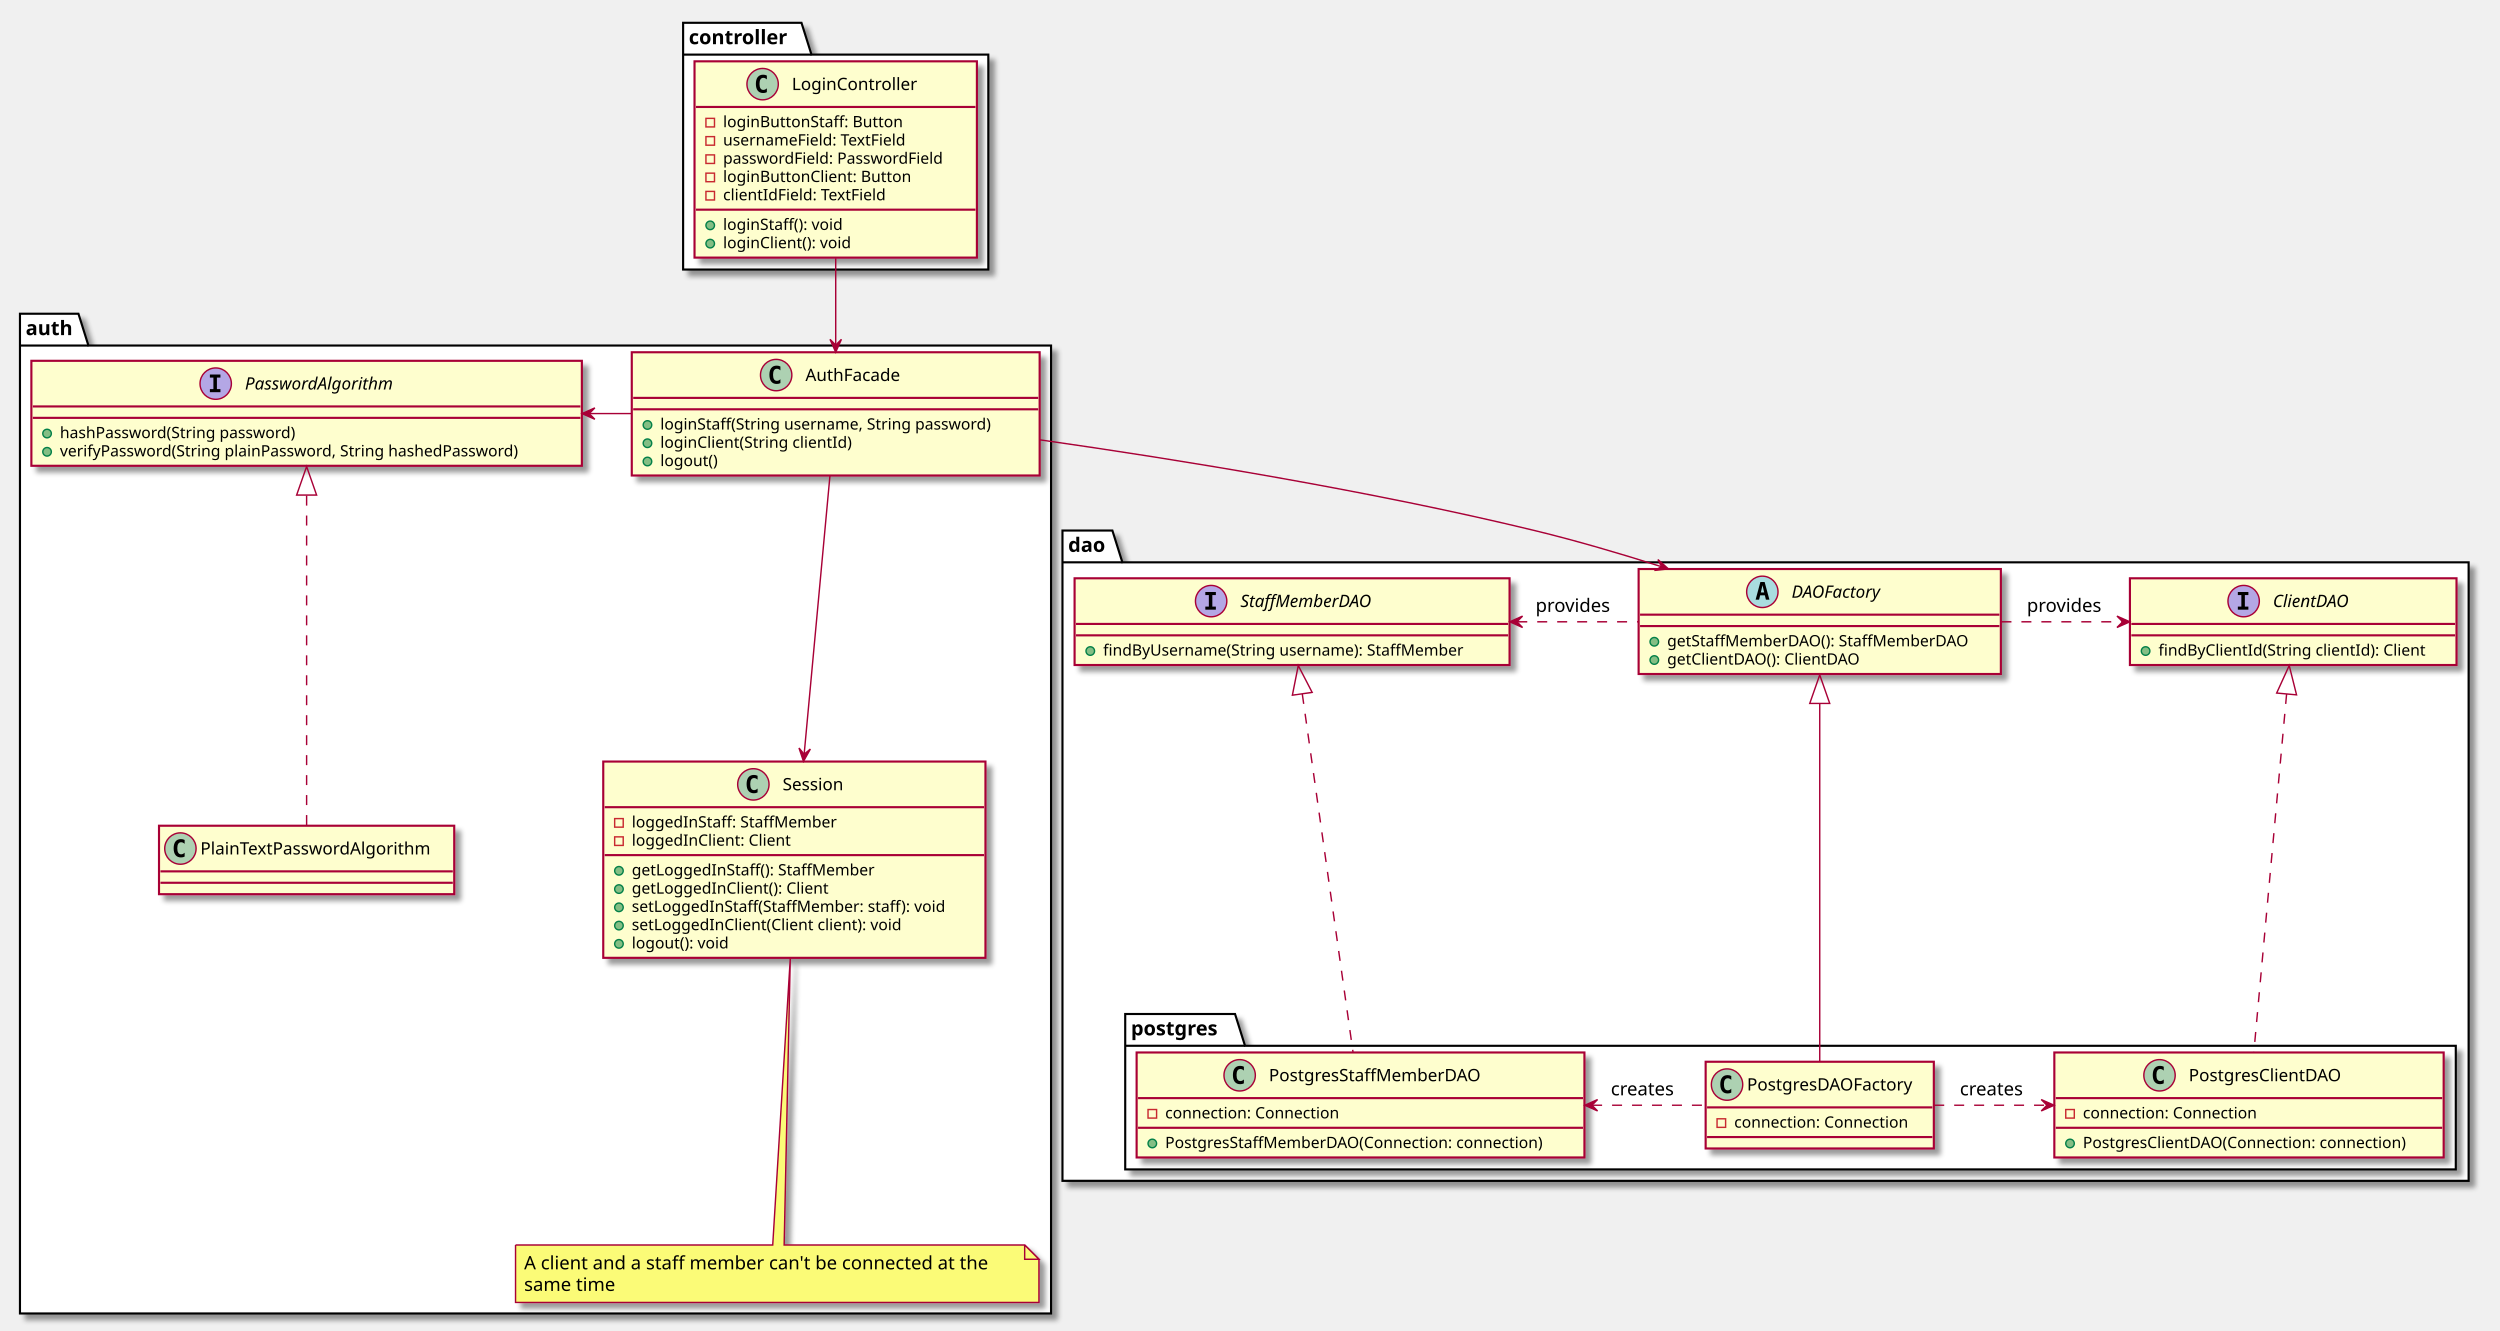
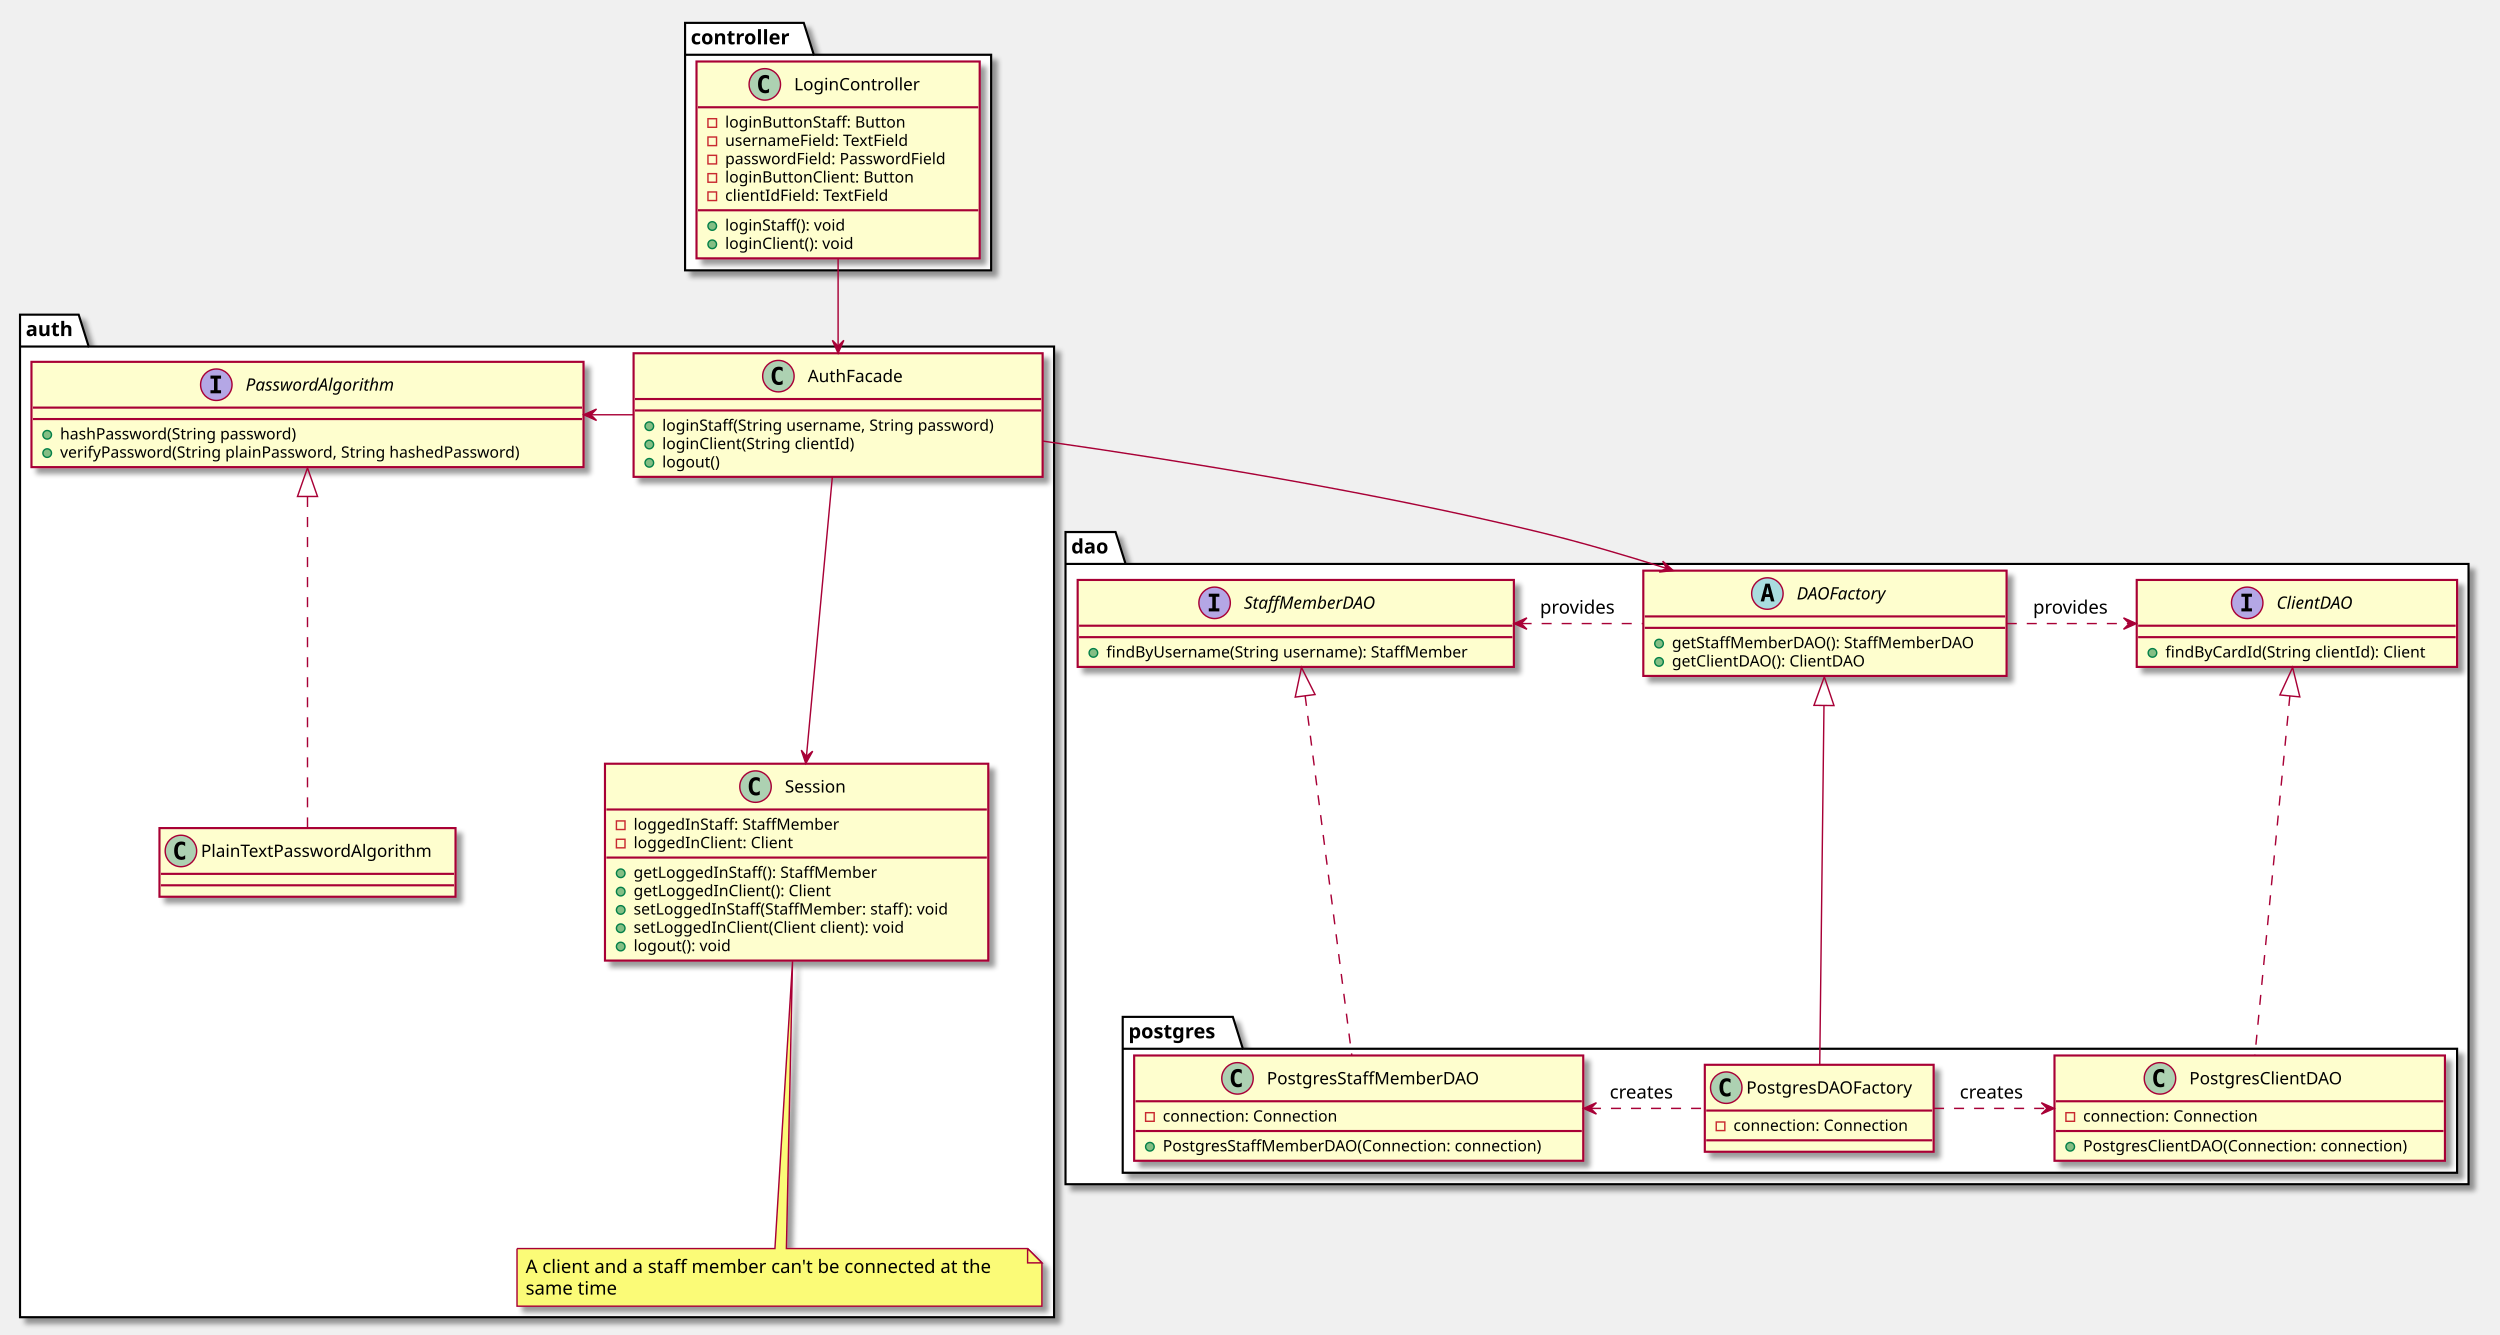
- <svg xmlns="http://www.w3.org/2000/svg" contentScriptType="application/ecmascript" contentStyleType="text/css" height="933px" preserveAspectRatio="none" style="width:1753px;height:933px;" version="1.1" viewBox="0 0 1753 933" width="1753px" zoomAndPan="magnify">
+ <svg xmlns="http://www.w3.org/2000/svg" contentScriptType="application/ecmascript" contentStyleType="text/css" height="933px" preserveAspectRatio="none" style="width:1748px;height:933px;" version="1.1" viewBox="0 0 1748 933" width="1748px" zoomAndPan="magnify">
  <defs>
-     <filter height="300%" id="fuxw27fg41w1x" width="300%" x="-1" y="-1">
+     <filter height="300%" id="fc3sgm1gyhxe0" width="300%" x="-1" y="-1">
      <feGaussianBlur result="blurOut" stdDeviation="2.0" />
      <feColorMatrix in="blurOut" result="blurOut2" type="matrix" values="0 0 0 0 0 0 0 0 0 0 0 0 0 0 0 0 0 0 .4 0" />
      <feOffset dx="4.0" dy="4.0" in="blurOut2" result="blurOut3" />
      <feBlend in="SourceGraphic" in2="blurOut3" mode="normal" />
    </filter>
  </defs>
  <g>
-     <polygon fill="#FFFFFF" filter="url(#fuxw27fg41w1x)" points="479,16,562,16,569,38.297,693,38.297,693,189,479,189,479,16" style="stroke: #000000; stroke-width: 1.5;" />
+     <polygon fill="#FFFFFF" filter="url(#fc3sgm1gyhxe0)" points="479,16,562,16,569,38.297,693,38.297,693,189,479,189,479,16" style="stroke: #000000; stroke-width: 1.5;" />
    <line style="stroke: #000000; stroke-width: 1.5;" x1="479" x2="569" y1="38.297" y2="38.297" />
    <text fill="#000000" font-family="sans-serif" font-size="14" font-weight="bold" lengthAdjust="spacingAndGlyphs" textLength="77" x="483" y="30.995">controller</text>
-     <polygon fill="#FFFFFF" filter="url(#fuxw27fg41w1x)" points="14,220,55,220,62,242.297,737,242.297,737,921,14,921,14,220" style="stroke: #000000; stroke-width: 1.5;" />
+     <polygon fill="#FFFFFF" filter="url(#fc3sgm1gyhxe0)" points="14,220,55,220,62,242.297,737,242.297,737,921,14,921,14,220" style="stroke: #000000; stroke-width: 1.5;" />
    <line style="stroke: #000000; stroke-width: 1.5;" x1="14" x2="62" y1="242.297" y2="242.297" />
    <text fill="#000000" font-family="sans-serif" font-size="14" font-weight="bold" lengthAdjust="spacingAndGlyphs" textLength="35" x="18" y="234.995">auth</text>
-     <polygon fill="#FFFFFF" filter="url(#fuxw27fg41w1x)" points="745,372,780,372,787,394.297,1731,394.297,1731,828,745,828,745,372" style="stroke: #000000; stroke-width: 1.5;" />
+     <polygon fill="#FFFFFF" filter="url(#fc3sgm1gyhxe0)" points="745,372,780,372,787,394.297,1726,394.297,1726,828,745,828,745,372" style="stroke: #000000; stroke-width: 1.5;" />
    <line style="stroke: #000000; stroke-width: 1.5;" x1="745" x2="787" y1="394.297" y2="394.297" />
    <text fill="#000000" font-family="sans-serif" font-size="14" font-weight="bold" lengthAdjust="spacingAndGlyphs" textLength="29" x="749" y="386.995">dao</text>
-     <polygon fill="#FFFFFF" filter="url(#fuxw27fg41w1x)" points="789,711,866,711,873,733.297,1722,733.297,1722,820,789,820,789,711" style="stroke: #000000; stroke-width: 1.5;" />
-     <line style="stroke: #000000; stroke-width: 1.5;" x1="789" x2="873" y1="733.297" y2="733.297" />
-     <text fill="#000000" font-family="sans-serif" font-size="14" font-weight="bold" lengthAdjust="spacingAndGlyphs" textLength="71" x="793" y="725.995">postgres</text>
-     <rect fill="#FEFECE" filter="url(#fuxw27fg41w1x)" height="137.633" id="LoginController" style="stroke: #A80036; stroke-width: 1.5;" width="198" x="487" y="43" />
+     <polygon fill="#FFFFFF" filter="url(#fc3sgm1gyhxe0)" points="785,711,862,711,869,733.297,1718,733.297,1718,820,785,820,785,711" style="stroke: #000000; stroke-width: 1.5;" />
+     <line style="stroke: #000000; stroke-width: 1.5;" x1="785" x2="869" y1="733.297" y2="733.297" />
+     <text fill="#000000" font-family="sans-serif" font-size="14" font-weight="bold" lengthAdjust="spacingAndGlyphs" textLength="71" x="789" y="725.995">postgres</text>
+     <rect fill="#FEFECE" filter="url(#fc3sgm1gyhxe0)" height="137.633" id="LoginController" style="stroke: #A80036; stroke-width: 1.5;" width="198" x="487" y="43" />
    <ellipse cx="534.75" cy="59" fill="#ADD1B2" rx="11" ry="11" style="stroke: #A80036; stroke-width: 1.0;" />
    <path d="M537.719,64.641 Q537.141,64.938 536.5,65.086 Q535.859,65.234 535.156,65.234 Q532.656,65.234 531.336,63.586 Q530.016,61.938 530.016,58.812 Q530.016,55.688 531.336,54.031 Q532.656,52.375 535.156,52.375 Q535.859,52.375 536.508,52.531 Q537.156,52.688 537.719,52.984 L537.719,55.703 Q537.094,55.125 536.5,54.852 Q535.906,54.578 535.281,54.578 Q533.938,54.578 533.25,55.648 Q532.562,56.719 532.562,58.812 Q532.562,60.906 533.25,61.977 Q533.938,63.047 535.281,63.047 Q535.906,63.047 536.5,62.773 Q537.094,62.5 537.719,61.922 L537.719,64.641 Z " />
    <text fill="#000000" font-family="sans-serif" font-size="12" lengthAdjust="spacingAndGlyphs" textLength="94" x="555.25" y="63.154">LoginController</text>
    <line style="stroke: #A80036; stroke-width: 1.5;" x1="488" x2="684" y1="75" y2="75" />
    <rect fill="none" height="6" style="stroke: #C82930; stroke-width: 1.0;" width="6" x="495" y="83" />
    <text fill="#000000" font-family="sans-serif" font-size="11" lengthAdjust="spacingAndGlyphs" textLength="136" x="507" y="89.21">loginButtonStaff: Button</text>
    <rect fill="none" height="6" style="stroke: #C82930; stroke-width: 1.0;" width="6" x="495" y="95.805" />
    <text fill="#000000" font-family="sans-serif" font-size="11" lengthAdjust="spacingAndGlyphs" textLength="142" x="507" y="102.015">usernameField: TextField</text>
    <rect fill="none" height="6" style="stroke: #C82930; stroke-width: 1.0;" width="6" x="495" y="108.609" />
    <text fill="#000000" font-family="sans-serif" font-size="11" lengthAdjust="spacingAndGlyphs" textLength="172" x="507" y="114.82">passwordField: PasswordField</text>
    <rect fill="none" height="6" style="stroke: #C82930; stroke-width: 1.0;" width="6" x="495" y="121.414" />
    <text fill="#000000" font-family="sans-serif" font-size="11" lengthAdjust="spacingAndGlyphs" textLength="141" x="507" y="127.624">loginButtonClient: Button</text>
    <rect fill="none" height="6" style="stroke: #C82930; stroke-width: 1.0;" width="6" x="495" y="134.219" />
    <text fill="#000000" font-family="sans-serif" font-size="11" lengthAdjust="spacingAndGlyphs" textLength="124" x="507" y="140.429">clientIdField: TextField</text>
    <line style="stroke: #A80036; stroke-width: 1.5;" x1="488" x2="684" y1="147.023" y2="147.023" />
    <ellipse cx="498" cy="158.023" fill="#84BE84" rx="3" ry="3" style="stroke: #038048; stroke-width: 1.0;" />
    <text fill="#000000" font-family="sans-serif" font-size="11" lengthAdjust="spacingAndGlyphs" textLength="93" x="507" y="161.234">loginStaff(): void</text>
    <ellipse cx="498" cy="170.828" fill="#84BE84" rx="3" ry="3" style="stroke: #038048; stroke-width: 1.0;" />
    <text fill="#000000" font-family="sans-serif" font-size="11" lengthAdjust="spacingAndGlyphs" textLength="98" x="507" y="174.039">loginClient(): void</text>
-     <rect fill="#FEFECE" filter="url(#fuxw27fg41w1x)" height="86.414" id="AuthFacade" style="stroke: #A80036; stroke-width: 1.5;" width="286" x="443" y="247" />
+     <rect fill="#FEFECE" filter="url(#fc3sgm1gyhxe0)" height="86.414" id="AuthFacade" style="stroke: #A80036; stroke-width: 1.5;" width="286" x="443" y="247" />
    <ellipse cx="544.25" cy="263" fill="#ADD1B2" rx="11" ry="11" style="stroke: #A80036; stroke-width: 1.0;" />
    <path d="M547.219,268.641 Q546.641,268.938 546,269.086 Q545.359,269.234 544.656,269.234 Q542.156,269.234 540.836,267.586 Q539.516,265.938 539.516,262.812 Q539.516,259.688 540.836,258.031 Q542.156,256.375 544.656,256.375 Q545.359,256.375 546.008,256.531 Q546.656,256.688 547.219,256.984 L547.219,259.703 Q546.594,259.125 546,258.852 Q545.406,258.578 544.781,258.578 Q543.438,258.578 542.75,259.648 Q542.062,260.719 542.062,262.812 Q542.062,264.906 542.75,265.977 Q543.438,267.047 544.781,267.047 Q545.406,267.047 546,266.773 Q546.594,266.5 547.219,265.922 L547.219,268.641 Z " />
    <text fill="#000000" font-family="sans-serif" font-size="12" lengthAdjust="spacingAndGlyphs" textLength="75" x="564.75" y="267.154">AuthFacade</text>
    <line style="stroke: #A80036; stroke-width: 1.5;" x1="444" x2="728" y1="279" y2="279" />
    <line style="stroke: #A80036; stroke-width: 1.5;" x1="444" x2="728" y1="287" y2="287" />
    <ellipse cx="454" cy="298" fill="#84BE84" rx="3" ry="3" style="stroke: #038048; stroke-width: 1.0;" />
    <text fill="#000000" font-family="sans-serif" font-size="11" lengthAdjust="spacingAndGlyphs" textLength="260" x="463" y="301.21">loginStaff(String username, String password)</text>
    <ellipse cx="454" cy="310.805" fill="#84BE84" rx="3" ry="3" style="stroke: #038048; stroke-width: 1.0;" />
    <text fill="#000000" font-family="sans-serif" font-size="11" lengthAdjust="spacingAndGlyphs" textLength="145" x="463" y="314.015">loginClient(String clientId)</text>
    <ellipse cx="454" cy="323.609" fill="#84BE84" rx="3" ry="3" style="stroke: #038048; stroke-width: 1.0;" />
    <text fill="#000000" font-family="sans-serif" font-size="11" lengthAdjust="spacingAndGlyphs" textLength="43" x="463" y="326.82">logout()</text>
-     <rect fill="#FEFECE" filter="url(#fuxw27fg41w1x)" height="73.609" id="PasswordAlgorithm" style="stroke: #A80036; stroke-width: 1.5;" width="386" x="22" y="253" />
+     <rect fill="#FEFECE" filter="url(#fc3sgm1gyhxe0)" height="73.609" id="PasswordAlgorithm" style="stroke: #A80036; stroke-width: 1.5;" width="386" x="22" y="253" />
    <ellipse cx="151.25" cy="269" fill="#B4A7E5" rx="11" ry="11" style="stroke: #A80036; stroke-width: 1.0;" />
    <path d="M147.172,264.766 L147.172,262.609 L154.562,262.609 L154.562,264.766 L152.094,264.766 L152.094,272.844 L154.562,272.844 L154.562,275 L147.172,275 L147.172,272.844 L149.641,272.844 L149.641,264.766 L147.172,264.766 Z " />
    <text fill="#000000" font-family="sans-serif" font-size="12" font-style="italic" lengthAdjust="spacingAndGlyphs" textLength="119" x="171.75" y="273.154">PasswordAlgorithm</text>
    <line style="stroke: #A80036; stroke-width: 1.5;" x1="23" x2="407" y1="285" y2="285" />
    <line style="stroke: #A80036; stroke-width: 1.5;" x1="23" x2="407" y1="293" y2="293" />
    <ellipse cx="33" cy="304" fill="#84BE84" rx="3" ry="3" style="stroke: #038048; stroke-width: 1.0;" />
    <text fill="#000000" font-family="sans-serif" font-size="11" lengthAdjust="spacingAndGlyphs" textLength="186" x="42" y="307.21">hashPassword(String password)</text>
    <ellipse cx="33" cy="316.805" fill="#84BE84" rx="3" ry="3" style="stroke: #038048; stroke-width: 1.0;" />
    <text fill="#000000" font-family="sans-serif" font-size="11" lengthAdjust="spacingAndGlyphs" textLength="360" x="42" y="320.015">verifyPassword(String plainPassword, String hashedPassword)</text>
-     <rect fill="#FEFECE" filter="url(#fuxw27fg41w1x)" height="48" id="PlainTextPasswordAlgorithm" style="stroke: #A80036; stroke-width: 1.5;" width="207" x="111.5" y="579" />
+     <rect fill="#FEFECE" filter="url(#fc3sgm1gyhxe0)" height="48" id="PlainTextPasswordAlgorithm" style="stroke: #A80036; stroke-width: 1.5;" width="207" x="111.5" y="579" />
    <ellipse cx="126.5" cy="595" fill="#ADD1B2" rx="11" ry="11" style="stroke: #A80036; stroke-width: 1.0;" />
    <path d="M129.469,600.641 Q128.891,600.938 128.25,601.086 Q127.609,601.234 126.906,601.234 Q124.406,601.234 123.086,599.586 Q121.766,597.938 121.766,594.812 Q121.766,591.688 123.086,590.031 Q124.406,588.375 126.906,588.375 Q127.609,588.375 128.258,588.531 Q128.906,588.688 129.469,588.984 L129.469,591.703 Q128.844,591.125 128.25,590.852 Q127.656,590.578 127.031,590.578 Q125.688,590.578 125,591.648 Q124.312,592.719 124.312,594.812 Q124.312,596.906 125,597.977 Q125.688,599.047 127.031,599.047 Q127.656,599.047 128.25,598.773 Q128.844,598.5 129.469,597.922 L129.469,600.641 Z " />
    <text fill="#000000" font-family="sans-serif" font-size="12" lengthAdjust="spacingAndGlyphs" textLength="175" x="140.5" y="599.154">PlainTextPasswordAlgorithm</text>
    <line style="stroke: #A80036; stroke-width: 1.5;" x1="112.5" x2="317.5" y1="611" y2="611" />
    <line style="stroke: #A80036; stroke-width: 1.5;" x1="112.5" x2="317.5" y1="619" y2="619" />
-     <rect fill="#FEFECE" filter="url(#fuxw27fg41w1x)" height="137.633" id="Session" style="stroke: #A80036; stroke-width: 1.5;" width="268" x="423" y="534" />
+     <rect fill="#FEFECE" filter="url(#fc3sgm1gyhxe0)" height="137.633" id="Session" style="stroke: #A80036; stroke-width: 1.5;" width="268" x="423" y="534" />
    <ellipse cx="528.25" cy="550" fill="#ADD1B2" rx="11" ry="11" style="stroke: #A80036; stroke-width: 1.0;" />
    <path d="M531.219,555.641 Q530.641,555.938 530,556.086 Q529.359,556.234 528.656,556.234 Q526.156,556.234 524.836,554.586 Q523.516,552.938 523.516,549.812 Q523.516,546.688 524.836,545.031 Q526.156,543.375 528.656,543.375 Q529.359,543.375 530.008,543.531 Q530.656,543.688 531.219,543.984 L531.219,546.703 Q530.594,546.125 530,545.852 Q529.406,545.578 528.781,545.578 Q527.438,545.578 526.75,546.648 Q526.062,547.719 526.062,549.812 Q526.062,551.906 526.75,552.977 Q527.438,554.047 528.781,554.047 Q529.406,554.047 530,553.773 Q530.594,553.5 531.219,552.922 L531.219,555.641 Z " />
    <text fill="#000000" font-family="sans-serif" font-size="12" lengthAdjust="spacingAndGlyphs" textLength="49" x="548.75" y="554.154">Session</text>
    <line style="stroke: #A80036; stroke-width: 1.5;" x1="424" x2="690" y1="566" y2="566" />
    <rect fill="none" height="6" style="stroke: #C82930; stroke-width: 1.0;" width="6" x="431" y="574" />
    <text fill="#000000" font-family="sans-serif" font-size="11" lengthAdjust="spacingAndGlyphs" textLength="156" x="443" y="580.21">loggedInStaff: StaffMember</text>
    <rect fill="none" height="6" style="stroke: #C82930; stroke-width: 1.0;" width="6" x="431" y="586.805" />
    <text fill="#000000" font-family="sans-serif" font-size="11" lengthAdjust="spacingAndGlyphs" textLength="120" x="443" y="593.015">loggedInClient: Client</text>
    <line style="stroke: #A80036; stroke-width: 1.5;" x1="424" x2="690" y1="599.609" y2="599.609" />
    <ellipse cx="434" cy="610.609" fill="#84BE84" rx="3" ry="3" style="stroke: #038048; stroke-width: 1.0;" />
    <text fill="#000000" font-family="sans-serif" font-size="11" lengthAdjust="spacingAndGlyphs" textLength="185" x="443" y="613.82">getLoggedInStaff(): StaffMember</text>
    <ellipse cx="434" cy="623.414" fill="#84BE84" rx="3" ry="3" style="stroke: #038048; stroke-width: 1.0;" />
    <text fill="#000000" font-family="sans-serif" font-size="11" lengthAdjust="spacingAndGlyphs" textLength="149" x="443" y="626.625">getLoggedInClient(): Client</text>
    <ellipse cx="434" cy="636.219" fill="#84BE84" rx="3" ry="3" style="stroke: #038048; stroke-width: 1.0;" />
    <text fill="#000000" font-family="sans-serif" font-size="11" lengthAdjust="spacingAndGlyphs" textLength="242" x="443" y="639.429">setLoggedInStaff(StaffMember: staff): void</text>
    <ellipse cx="434" cy="649.023" fill="#84BE84" rx="3" ry="3" style="stroke: #038048; stroke-width: 1.0;" />
    <text fill="#000000" font-family="sans-serif" font-size="11" lengthAdjust="spacingAndGlyphs" textLength="206" x="443" y="652.234">setLoggedInClient(Client client): void</text>
    <ellipse cx="434" cy="661.828" fill="#84BE84" rx="3" ry="3" style="stroke: #038048; stroke-width: 1.0;" />
    <text fill="#000000" font-family="sans-serif" font-size="11" lengthAdjust="spacingAndGlyphs" textLength="74" x="443" y="665.039">logout(): void</text>
-     <path d="M361.5,873 L361.5,913.266 A0,0 0 0 0 361.5,913.266 L728.5,913.266 A0,0 0 0 0 728.5,913.266 L728.5,883 L718.5,873 L549.836,873 L554.141,672.094 L541.836,873 L361.5,873 A0,0 0 0 0 361.5,873 " fill="#FBFB77" filter="url(#fuxw27fg41w1x)" style="stroke: #A80036; stroke-width: 1.0;" />
+     <path d="M361.5,873 L361.5,913.266 A0,0 0 0 0 361.5,913.266 L728.5,913.266 A0,0 0 0 0 728.5,913.266 L728.5,883 L718.5,873 L549.836,873 L554.141,672.094 L541.836,873 L361.5,873 A0,0 0 0 0 361.5,873 " fill="#FBFB77" filter="url(#fc3sgm1gyhxe0)" style="stroke: #A80036; stroke-width: 1.0;" />
    <path d="M718.5,873 L718.5,883 L728.5,883 L718.5,873 " fill="#FBFB77" style="stroke: #A80036; stroke-width: 1.0;" />
    <text fill="#000000" font-family="sans-serif" font-size="13" lengthAdjust="spacingAndGlyphs" textLength="346" x="367.5" y="890.067">A client and a staff member can't be connected at the</text>
    <text fill="#000000" font-family="sans-serif" font-size="13" lengthAdjust="spacingAndGlyphs" textLength="69" x="367.5" y="905.2">same time</text>
-     <rect fill="#FEFECE" filter="url(#fuxw27fg41w1x)" height="73.609" id="DAOFactory" style="stroke: #A80036; stroke-width: 1.5;" width="254" x="1149" y="399" />
+     <rect fill="#FEFECE" filter="url(#fc3sgm1gyhxe0)" height="73.609" id="DAOFactory" style="stroke: #A80036; stroke-width: 1.5;" width="254" x="1149" y="399" />
    <ellipse cx="1235.75" cy="415" fill="#A9DCDF" rx="11" ry="11" style="stroke: #A80036; stroke-width: 1.0;" />
    <path d="M1235.859,410.344 L1234.703,415.422 L1237.031,415.422 L1235.859,410.344 Z M1234.375,408.109 L1237.359,408.109 L1240.719,420.5 L1238.266,420.5 L1237.5,417.438 L1234.219,417.438 L1233.469,420.5 L1231.031,420.5 L1234.375,408.109 Z " />
    <text fill="#000000" font-family="sans-serif" font-size="12" font-style="italic" lengthAdjust="spacingAndGlyphs" textLength="72" x="1256.25" y="419.154">DAOFactory</text>
    <line style="stroke: #A80036; stroke-width: 1.5;" x1="1150" x2="1402" y1="431" y2="431" />
    <line style="stroke: #A80036; stroke-width: 1.5;" x1="1150" x2="1402" y1="439" y2="439" />
    <ellipse cx="1160" cy="450" fill="#84BE84" rx="3" ry="3" style="stroke: #038048; stroke-width: 1.0;" />
    <text fill="#000000" font-family="sans-serif" font-size="11" lengthAdjust="spacingAndGlyphs" textLength="228" x="1169" y="453.21">getStaffMemberDAO(): StaffMemberDAO</text>
    <ellipse cx="1160" cy="462.805" fill="#84BE84" rx="3" ry="3" style="stroke: #038048; stroke-width: 1.0;" />
    <text fill="#000000" font-family="sans-serif" font-size="11" lengthAdjust="spacingAndGlyphs" textLength="146" x="1169" y="466.015">getClientDAO(): ClientDAO</text>
-     <rect fill="#FEFECE" filter="url(#fuxw27fg41w1x)" height="60.805" id="StaffMemberDAO" style="stroke: #A80036; stroke-width: 1.5;" width="305" x="753.5" y="405.5" />
+     <rect fill="#FEFECE" filter="url(#fc3sgm1gyhxe0)" height="60.805" id="StaffMemberDAO" style="stroke: #A80036; stroke-width: 1.5;" width="305" x="753.5" y="405.5" />
    <ellipse cx="849.25" cy="421.5" fill="#B4A7E5" rx="11" ry="11" style="stroke: #A80036; stroke-width: 1.0;" />
    <path d="M845.172,417.266 L845.172,415.109 L852.562,415.109 L852.562,417.266 L850.094,417.266 L850.094,425.344 L852.562,425.344 L852.562,427.5 L845.172,427.5 L845.172,425.344 L847.641,425.344 L847.641,417.266 L845.172,417.266 Z " />
    <text fill="#000000" font-family="sans-serif" font-size="12" font-style="italic" lengthAdjust="spacingAndGlyphs" textLength="105" x="869.75" y="425.654">StaffMemberDAO</text>
    <line style="stroke: #A80036; stroke-width: 1.5;" x1="754.5" x2="1057.5" y1="437.5" y2="437.5" />
    <line style="stroke: #A80036; stroke-width: 1.5;" x1="754.5" x2="1057.5" y1="445.5" y2="445.5" />
    <ellipse cx="764.5" cy="456.5" fill="#84BE84" rx="3" ry="3" style="stroke: #038048; stroke-width: 1.0;" />
    <text fill="#000000" font-family="sans-serif" font-size="11" lengthAdjust="spacingAndGlyphs" textLength="279" x="773.5" y="459.71">findByUsername(String username): StaffMember</text>
-     <rect fill="#FEFECE" filter="url(#fuxw27fg41w1x)" height="60.805" id="ClientDAO" style="stroke: #A80036; stroke-width: 1.5;" width="229" x="1493.5" y="405.5" />
-     <ellipse cx="1573.25" cy="421.5" fill="#B4A7E5" rx="11" ry="11" style="stroke: #A80036; stroke-width: 1.0;" />
-     <path d="M1569.172,417.266 L1569.172,415.109 L1576.562,415.109 L1576.562,417.266 L1574.094,417.266 L1574.094,425.344 L1576.562,425.344 L1576.562,427.5 L1569.172,427.5 L1569.172,425.344 L1571.641,425.344 L1571.641,417.266 L1569.172,417.266 Z " />
-     <text fill="#000000" font-family="sans-serif" font-size="12" font-style="italic" lengthAdjust="spacingAndGlyphs" textLength="61" x="1593.75" y="425.654">ClientDAO</text>
-     <line style="stroke: #A80036; stroke-width: 1.5;" x1="1494.5" x2="1721.5" y1="437.5" y2="437.5" />
-     <line style="stroke: #A80036; stroke-width: 1.5;" x1="1494.5" x2="1721.5" y1="445.5" y2="445.5" />
-     <ellipse cx="1504.5" cy="456.5" fill="#84BE84" rx="3" ry="3" style="stroke: #038048; stroke-width: 1.0;" />
-     <text fill="#000000" font-family="sans-serif" font-size="11" lengthAdjust="spacingAndGlyphs" textLength="203" x="1513.5" y="459.71">findByClientId(String clientId): Client</text>
-     <rect fill="#FEFECE" filter="url(#fuxw27fg41w1x)" height="73.609" id="PostgresStaffMemberDAO" style="stroke: #A80036; stroke-width: 1.5;" width="314" x="797" y="738" />
-     <ellipse cx="869.25" cy="754" fill="#ADD1B2" rx="11" ry="11" style="stroke: #A80036; stroke-width: 1.0;" />
-     <path d="M872.219,759.641 Q871.641,759.938 871,760.086 Q870.359,760.234 869.656,760.234 Q867.156,760.234 865.836,758.586 Q864.516,756.938 864.516,753.812 Q864.516,750.688 865.836,749.031 Q867.156,747.375 869.656,747.375 Q870.359,747.375 871.008,747.531 Q871.656,747.688 872.219,747.984 L872.219,750.703 Q871.594,750.125 871,749.852 Q870.406,749.578 869.781,749.578 Q868.438,749.578 867.75,750.648 Q867.062,751.719 867.062,753.812 Q867.062,755.906 867.75,756.977 Q868.438,758.047 869.781,758.047 Q870.406,758.047 871,757.773 Q871.594,757.5 872.219,756.922 L872.219,759.641 Z " />
-     <text fill="#000000" font-family="sans-serif" font-size="12" lengthAdjust="spacingAndGlyphs" textLength="161" x="889.75" y="758.154">PostgresStaffMemberDAO</text>
-     <line style="stroke: #A80036; stroke-width: 1.5;" x1="798" x2="1110" y1="770" y2="770" />
-     <rect fill="none" height="6" style="stroke: #C82930; stroke-width: 1.0;" width="6" x="805" y="778" />
-     <text fill="#000000" font-family="sans-serif" font-size="11" lengthAdjust="spacingAndGlyphs" textLength="132" x="817" y="784.21">connection: Connection</text>
-     <line style="stroke: #A80036; stroke-width: 1.5;" x1="798" x2="1110" y1="790.805" y2="790.805" />
-     <ellipse cx="808" cy="801.805" fill="#84BE84" rx="3" ry="3" style="stroke: #038048; stroke-width: 1.0;" />
-     <text fill="#000000" font-family="sans-serif" font-size="11" lengthAdjust="spacingAndGlyphs" textLength="288" x="817" y="805.015">PostgresStaffMemberDAO(Connection: connection)</text>
-     <rect fill="#FEFECE" filter="url(#fuxw27fg41w1x)" height="60.805" id="PostgresDAOFactory" style="stroke: #A80036; stroke-width: 1.5;" width="160" x="1196" y="744.5" />
-     <ellipse cx="1211" cy="760.5" fill="#ADD1B2" rx="11" ry="11" style="stroke: #A80036; stroke-width: 1.0;" />
-     <path d="M1213.969,766.141 Q1213.391,766.438 1212.75,766.586 Q1212.109,766.734 1211.406,766.734 Q1208.906,766.734 1207.586,765.086 Q1206.266,763.438 1206.266,760.312 Q1206.266,757.188 1207.586,755.531 Q1208.906,753.875 1211.406,753.875 Q1212.109,753.875 1212.758,754.031 Q1213.406,754.188 1213.969,754.484 L1213.969,757.203 Q1213.344,756.625 1212.75,756.352 Q1212.156,756.078 1211.531,756.078 Q1210.188,756.078 1209.5,757.148 Q1208.812,758.219 1208.812,760.312 Q1208.812,762.406 1209.5,763.477 Q1210.188,764.547 1211.531,764.547 Q1212.156,764.547 1212.75,764.273 Q1213.344,764 1213.969,763.422 L1213.969,766.141 Z " />
-     <text fill="#000000" font-family="sans-serif" font-size="12" lengthAdjust="spacingAndGlyphs" textLength="128" x="1225" y="764.654">PostgresDAOFactory</text>
-     <line style="stroke: #A80036; stroke-width: 1.5;" x1="1197" x2="1355" y1="776.5" y2="776.5" />
-     <rect fill="none" height="6" style="stroke: #C82930; stroke-width: 1.0;" width="6" x="1204" y="784.5" />
-     <text fill="#000000" font-family="sans-serif" font-size="11" lengthAdjust="spacingAndGlyphs" textLength="132" x="1216" y="790.71">connection: Connection</text>
-     <line style="stroke: #A80036; stroke-width: 1.5;" x1="1197" x2="1355" y1="797.305" y2="797.305" />
-     <rect fill="#FEFECE" filter="url(#fuxw27fg41w1x)" height="73.609" id="PostgresClientDAO" style="stroke: #A80036; stroke-width: 1.5;" width="273" x="1440.5" y="738" />
-     <ellipse cx="1514.25" cy="754" fill="#ADD1B2" rx="11" ry="11" style="stroke: #A80036; stroke-width: 1.0;" />
-     <path d="M1517.219,759.641 Q1516.641,759.938 1516,760.086 Q1515.359,760.234 1514.656,760.234 Q1512.156,760.234 1510.836,758.586 Q1509.516,756.938 1509.516,753.812 Q1509.516,750.688 1510.836,749.031 Q1512.156,747.375 1514.656,747.375 Q1515.359,747.375 1516.008,747.531 Q1516.656,747.688 1517.219,747.984 L1517.219,750.703 Q1516.594,750.125 1516,749.852 Q1515.406,749.578 1514.781,749.578 Q1513.438,749.578 1512.75,750.648 Q1512.062,751.719 1512.062,753.812 Q1512.062,755.906 1512.75,756.977 Q1513.438,758.047 1514.781,758.047 Q1515.406,758.047 1516,757.773 Q1516.594,757.5 1517.219,756.922 L1517.219,759.641 Z " />
-     <text fill="#000000" font-family="sans-serif" font-size="12" lengthAdjust="spacingAndGlyphs" textLength="117" x="1534.75" y="758.154">PostgresClientDAO</text>
-     <line style="stroke: #A80036; stroke-width: 1.5;" x1="1441.5" x2="1712.5" y1="770" y2="770" />
-     <rect fill="none" height="6" style="stroke: #C82930; stroke-width: 1.0;" width="6" x="1448.5" y="778" />
-     <text fill="#000000" font-family="sans-serif" font-size="11" lengthAdjust="spacingAndGlyphs" textLength="132" x="1460.5" y="784.21">connection: Connection</text>
-     <line style="stroke: #A80036; stroke-width: 1.5;" x1="1441.5" x2="1712.5" y1="790.805" y2="790.805" />
-     <ellipse cx="1451.5" cy="801.805" fill="#84BE84" rx="3" ry="3" style="stroke: #038048; stroke-width: 1.0;" />
-     <text fill="#000000" font-family="sans-serif" font-size="11" lengthAdjust="spacingAndGlyphs" textLength="247" x="1460.5" y="805.015">PostgresClientDAO(Connection: connection)</text>
+     <rect fill="#FEFECE" filter="url(#fc3sgm1gyhxe0)" height="60.805" id="ClientDAO" style="stroke: #A80036; stroke-width: 1.5;" width="224" x="1494" y="405.5" />
+     <ellipse cx="1571.25" cy="421.5" fill="#B4A7E5" rx="11" ry="11" style="stroke: #A80036; stroke-width: 1.0;" />
+     <path d="M1567.172,417.266 L1567.172,415.109 L1574.562,415.109 L1574.562,417.266 L1572.094,417.266 L1572.094,425.344 L1574.562,425.344 L1574.562,427.5 L1567.172,427.5 L1567.172,425.344 L1569.641,425.344 L1569.641,417.266 L1567.172,417.266 Z " />
+     <text fill="#000000" font-family="sans-serif" font-size="12" font-style="italic" lengthAdjust="spacingAndGlyphs" textLength="61" x="1591.75" y="425.654">ClientDAO</text>
+     <line style="stroke: #A80036; stroke-width: 1.5;" x1="1495" x2="1717" y1="437.5" y2="437.5" />
+     <line style="stroke: #A80036; stroke-width: 1.5;" x1="1495" x2="1717" y1="445.5" y2="445.5" />
+     <ellipse cx="1505" cy="456.5" fill="#84BE84" rx="3" ry="3" style="stroke: #038048; stroke-width: 1.0;" />
+     <text fill="#000000" font-family="sans-serif" font-size="11" lengthAdjust="spacingAndGlyphs" textLength="198" x="1514" y="459.71">findByCardId(String clientId): Client</text>
+     <rect fill="#FEFECE" filter="url(#fc3sgm1gyhxe0)" height="73.609" id="PostgresStaffMemberDAO" style="stroke: #A80036; stroke-width: 1.5;" width="314" x="793" y="738" />
+     <ellipse cx="865.25" cy="754" fill="#ADD1B2" rx="11" ry="11" style="stroke: #A80036; stroke-width: 1.0;" />
+     <path d="M868.219,759.641 Q867.641,759.938 867,760.086 Q866.359,760.234 865.656,760.234 Q863.156,760.234 861.836,758.586 Q860.516,756.938 860.516,753.812 Q860.516,750.688 861.836,749.031 Q863.156,747.375 865.656,747.375 Q866.359,747.375 867.008,747.531 Q867.656,747.688 868.219,747.984 L868.219,750.703 Q867.594,750.125 867,749.852 Q866.406,749.578 865.781,749.578 Q864.438,749.578 863.75,750.648 Q863.062,751.719 863.062,753.812 Q863.062,755.906 863.75,756.977 Q864.438,758.047 865.781,758.047 Q866.406,758.047 867,757.773 Q867.594,757.5 868.219,756.922 L868.219,759.641 Z " />
+     <text fill="#000000" font-family="sans-serif" font-size="12" lengthAdjust="spacingAndGlyphs" textLength="161" x="885.75" y="758.154">PostgresStaffMemberDAO</text>
+     <line style="stroke: #A80036; stroke-width: 1.5;" x1="794" x2="1106" y1="770" y2="770" />
+     <rect fill="none" height="6" style="stroke: #C82930; stroke-width: 1.0;" width="6" x="801" y="778" />
+     <text fill="#000000" font-family="sans-serif" font-size="11" lengthAdjust="spacingAndGlyphs" textLength="132" x="813" y="784.21">connection: Connection</text>
+     <line style="stroke: #A80036; stroke-width: 1.5;" x1="794" x2="1106" y1="790.805" y2="790.805" />
+     <ellipse cx="804" cy="801.805" fill="#84BE84" rx="3" ry="3" style="stroke: #038048; stroke-width: 1.0;" />
+     <text fill="#000000" font-family="sans-serif" font-size="11" lengthAdjust="spacingAndGlyphs" textLength="288" x="813" y="805.015">PostgresStaffMemberDAO(Connection: connection)</text>
+     <rect fill="#FEFECE" filter="url(#fc3sgm1gyhxe0)" height="60.805" id="PostgresDAOFactory" style="stroke: #A80036; stroke-width: 1.5;" width="160" x="1192" y="744.5" />
+     <ellipse cx="1207" cy="760.5" fill="#ADD1B2" rx="11" ry="11" style="stroke: #A80036; stroke-width: 1.0;" />
+     <path d="M1209.969,766.141 Q1209.391,766.438 1208.75,766.586 Q1208.109,766.734 1207.406,766.734 Q1204.906,766.734 1203.586,765.086 Q1202.266,763.438 1202.266,760.312 Q1202.266,757.188 1203.586,755.531 Q1204.906,753.875 1207.406,753.875 Q1208.109,753.875 1208.758,754.031 Q1209.406,754.188 1209.969,754.484 L1209.969,757.203 Q1209.344,756.625 1208.75,756.352 Q1208.156,756.078 1207.531,756.078 Q1206.188,756.078 1205.5,757.148 Q1204.812,758.219 1204.812,760.312 Q1204.812,762.406 1205.5,763.477 Q1206.188,764.547 1207.531,764.547 Q1208.156,764.547 1208.75,764.273 Q1209.344,764 1209.969,763.422 L1209.969,766.141 Z " />
+     <text fill="#000000" font-family="sans-serif" font-size="12" lengthAdjust="spacingAndGlyphs" textLength="128" x="1221" y="764.654">PostgresDAOFactory</text>
+     <line style="stroke: #A80036; stroke-width: 1.5;" x1="1193" x2="1351" y1="776.5" y2="776.5" />
+     <rect fill="none" height="6" style="stroke: #C82930; stroke-width: 1.0;" width="6" x="1200" y="784.5" />
+     <text fill="#000000" font-family="sans-serif" font-size="11" lengthAdjust="spacingAndGlyphs" textLength="132" x="1212" y="790.71">connection: Connection</text>
+     <line style="stroke: #A80036; stroke-width: 1.5;" x1="1193" x2="1351" y1="797.305" y2="797.305" />
+     <rect fill="#FEFECE" filter="url(#fc3sgm1gyhxe0)" height="73.609" id="PostgresClientDAO" style="stroke: #A80036; stroke-width: 1.5;" width="273" x="1436.5" y="738" />
+     <ellipse cx="1510.25" cy="754" fill="#ADD1B2" rx="11" ry="11" style="stroke: #A80036; stroke-width: 1.0;" />
+     <path d="M1513.219,759.641 Q1512.641,759.938 1512,760.086 Q1511.359,760.234 1510.656,760.234 Q1508.156,760.234 1506.836,758.586 Q1505.516,756.938 1505.516,753.812 Q1505.516,750.688 1506.836,749.031 Q1508.156,747.375 1510.656,747.375 Q1511.359,747.375 1512.008,747.531 Q1512.656,747.688 1513.219,747.984 L1513.219,750.703 Q1512.594,750.125 1512,749.852 Q1511.406,749.578 1510.781,749.578 Q1509.438,749.578 1508.75,750.648 Q1508.062,751.719 1508.062,753.812 Q1508.062,755.906 1508.75,756.977 Q1509.438,758.047 1510.781,758.047 Q1511.406,758.047 1512,757.773 Q1512.594,757.5 1513.219,756.922 L1513.219,759.641 Z " />
+     <text fill="#000000" font-family="sans-serif" font-size="12" lengthAdjust="spacingAndGlyphs" textLength="117" x="1530.75" y="758.154">PostgresClientDAO</text>
+     <line style="stroke: #A80036; stroke-width: 1.5;" x1="1437.5" x2="1708.5" y1="770" y2="770" />
+     <rect fill="none" height="6" style="stroke: #C82930; stroke-width: 1.0;" width="6" x="1444.5" y="778" />
+     <text fill="#000000" font-family="sans-serif" font-size="11" lengthAdjust="spacingAndGlyphs" textLength="132" x="1456.5" y="784.21">connection: Connection</text>
+     <line style="stroke: #A80036; stroke-width: 1.5;" x1="1437.5" x2="1708.5" y1="790.805" y2="790.805" />
+     <ellipse cx="1447.5" cy="801.805" fill="#84BE84" rx="3" ry="3" style="stroke: #038048; stroke-width: 1.0;" />
+     <text fill="#000000" font-family="sans-serif" font-size="11" lengthAdjust="spacingAndGlyphs" textLength="247" x="1456.5" y="805.015">PostgresClientDAO(Connection: connection)</text>
    <path d="M215,347.505 C215,416.704 215,529.712 215,578.88 " fill="none" id="PasswordAlgorithm&lt;-PlainTextPasswordAlgorithm" style="stroke: #A80036; stroke-width: 1.0; stroke-dasharray: 7.0,7.0;" />
    <polygon fill="none" points="208,347.134,215,327.134,222,347.134,208,347.134" style="stroke: #A80036; stroke-width: 1.0;" />
    <path d="M442.853,290 C432.99,290 423.128,290 413.266,290 " fill="none" id="AuthFacade-&gt;PasswordAlgorithm" style="stroke: #A80036; stroke-width: 1.0;" />
    <polygon fill="#A80036" points="408.108,290,417.108,294,413.108,290,417.108,286,408.108,290" style="stroke: #A80036; stroke-width: 1.0;" />
    <path d="M581.998,333.193 C577.328,383.596 569.527,467.796 563.88,528.746 " fill="none" id="AuthFacade-&gt;Session" style="stroke: #A80036; stroke-width: 1.0;" />
    <polygon fill="#A80036" points="563.409,533.83,568.222,525.238,563.87,528.851,560.256,524.499,563.409,533.83" style="stroke: #A80036; stroke-width: 1.0;" />
-     <path d="M913.167,486.616 C922.904,555.388 940.089,676.752 948.729,737.77 " fill="none" id="StaffMemberDAO&lt;-PostgresStaffMemberDAO" style="stroke: #A80036; stroke-width: 1.0; stroke-dasharray: 7.0,7.0;" />
-     <polygon fill="none" points="906.217,487.466,910.344,466.682,920.079,485.503,906.217,487.466" style="stroke: #A80036; stroke-width: 1.0;" />
-     <path d="M1276,493.56 C1276,565.907 1276,687.464 1276,744.154 " fill="none" id="DAOFactory&lt;-PostgresDAOFactory" style="stroke: #A80036; stroke-width: 1.0;" />
-     <polygon fill="none" points="1269,493.249,1276,473.249,1283,493.249,1269,493.249" style="stroke: #A80036; stroke-width: 1.0;" />
-     <path d="M1603.371,486.616 C1597.082,555.388 1585.984,676.752 1580.405,737.77 " fill="none" id="ClientDAO&lt;-PostgresClientDAO" style="stroke: #A80036; stroke-width: 1.0; stroke-dasharray: 7.0,7.0;" />
-     <polygon fill="none" points="1596.402,485.961,1605.194,466.682,1610.344,487.236,1596.402,485.961" style="stroke: #A80036; stroke-width: 1.0;" />
-     <path d="M1116.391,775 C1144.051,775 1171.655,775 1195.939,775 " fill="none" id="PostgresStaffMemberDAO&lt;-PostgresDAOFactory" style="stroke: #A80036; stroke-width: 1.0; stroke-dasharray: 7.0,7.0;" />
-     <polygon fill="#A80036" points="1111.227,775,1120.227,779,1116.227,775,1120.227,771,1111.227,775" style="stroke: #A80036; stroke-width: 1.0;" />
-     <text fill="#000000" font-family="sans-serif" font-size="13" lengthAdjust="spacingAndGlyphs" textLength="48" x="1129.5" y="768.067">creates</text>
-     <path d="M1356.267,775 C1380.614,775 1408.121,775 1435.248,775 " fill="none" id="PostgresDAOFactory-&gt;PostgresClientDAO" style="stroke: #A80036; stroke-width: 1.0; stroke-dasharray: 7.0,7.0;" />
-     <polygon fill="#A80036" points="1440.308,775,1431.308,771,1435.308,775,1431.308,779,1440.308,775" style="stroke: #A80036; stroke-width: 1.0;" />
-     <text fill="#000000" font-family="sans-serif" font-size="13" lengthAdjust="spacingAndGlyphs" textLength="48" x="1374.25" y="768.067">creates</text>
+     <path d="M912.57,486.616 C921.496,555.388 937.248,676.752 945.168,737.77 " fill="none" id="StaffMemberDAO&lt;-PostgresStaffMemberDAO" style="stroke: #A80036; stroke-width: 1.0; stroke-dasharray: 7.0,7.0;" />
+     <polygon fill="none" points="905.615,487.417,909.982,466.682,919.498,485.615,905.615,487.417" style="stroke: #A80036; stroke-width: 1.0;" />
+     <path d="M1275.321,493.56 C1274.467,565.907 1273.033,687.464 1272.364,744.154 " fill="none" id="DAOFactory&lt;-PostgresDAOFactory" style="stroke: #A80036; stroke-width: 1.0;" />
+     <polygon fill="none" points="1268.325,493.165,1275.561,473.249,1282.324,493.33,1268.325,493.165" style="stroke: #A80036; stroke-width: 1.0;" />
+     <path d="M1601.073,486.616 C1594.378,555.388 1582.564,676.752 1576.624,737.77 " fill="none" id="ClientDAO&lt;-PostgresClientDAO" style="stroke: #A80036; stroke-width: 1.0; stroke-dasharray: 7.0,7.0;" />
+     <polygon fill="none" points="1594.108,485.91,1603.013,466.682,1608.043,487.266,1594.108,485.91" style="stroke: #A80036; stroke-width: 1.0;" />
+     <path d="M1112.391,775 C1140.051,775 1167.655,775 1191.939,775 " fill="none" id="PostgresStaffMemberDAO&lt;-PostgresDAOFactory" style="stroke: #A80036; stroke-width: 1.0; stroke-dasharray: 7.0,7.0;" />
+     <polygon fill="#A80036" points="1107.227,775,1116.227,779,1112.227,775,1116.227,771,1107.227,775" style="stroke: #A80036; stroke-width: 1.0;" />
+     <text fill="#000000" font-family="sans-serif" font-size="13" lengthAdjust="spacingAndGlyphs" textLength="48" x="1125.5" y="768.067">creates</text>
+     <path d="M1352.267,775 C1376.614,775 1404.121,775 1431.248,775 " fill="none" id="PostgresDAOFactory-&gt;PostgresClientDAO" style="stroke: #A80036; stroke-width: 1.0; stroke-dasharray: 7.0,7.0;" />
+     <polygon fill="#A80036" points="1436.308,775,1427.308,771,1431.308,775,1427.308,779,1436.308,775" style="stroke: #A80036; stroke-width: 1.0;" />
+     <text fill="#000000" font-family="sans-serif" font-size="13" lengthAdjust="spacingAndGlyphs" textLength="48" x="1370.25" y="768.067">creates</text>
    <path d="M1063.907,436 C1092.229,436 1121.417,436 1148.738,436 " fill="none" id="StaffMemberDAO&lt;-DAOFactory" style="stroke: #A80036; stroke-width: 1.0; stroke-dasharray: 7.0,7.0;" />
    <polygon fill="#A80036" points="1058.629,436,1067.629,440,1063.629,436,1067.629,432,1058.629,436" style="stroke: #A80036; stroke-width: 1.0;" />
    <text fill="#000000" font-family="sans-serif" font-size="13" lengthAdjust="spacingAndGlyphs" textLength="54" x="1076.75" y="429.067">provides</text>
-     <path d="M1403.41,436 C1431.298,436 1460.725,436 1488.299,436 " fill="none" id="DAOFactory-&gt;ClientDAO" style="stroke: #A80036; stroke-width: 1.0; stroke-dasharray: 7.0,7.0;" />
-     <polygon fill="#A80036" points="1493.425,436,1484.425,432,1488.425,436,1484.425,440,1493.425,436" style="stroke: #A80036; stroke-width: 1.0;" />
-     <text fill="#000000" font-family="sans-serif" font-size="13" lengthAdjust="spacingAndGlyphs" textLength="54" x="1421.25" y="429.067">provides</text>
+     <path d="M1403.115,436 C1431.232,436 1460.902,436 1488.612,436 " fill="none" id="DAOFactory-&gt;ClientDAO" style="stroke: #A80036; stroke-width: 1.0; stroke-dasharray: 7.0,7.0;" />
+     <polygon fill="#A80036" points="1493.762,436,1484.762,432,1488.762,436,1484.762,440,1493.762,436" style="stroke: #A80036; stroke-width: 1.0;" />
+     <text fill="#000000" font-family="sans-serif" font-size="13" lengthAdjust="spacingAndGlyphs" textLength="54" x="1421.5" y="429.067">provides</text>
    <path d="M729.149,308.413 C827.452,322.406 960.53,344.017 1076,372 C1105.139,379.062 1136.197,388.191 1164.934,397.331 " fill="none" id="AuthFacade-&gt;DAOFactory" style="stroke: #A80036; stroke-width: 1.0;" />
    <polygon fill="#A80036" points="1169.898,398.918,1162.542,392.368,1165.135,397.396,1160.107,399.988,1169.898,398.918" style="stroke: #A80036; stroke-width: 1.0;" />
    <path d="M586,181.074 C586,201.351 586,223.083 586,241.76 " fill="none" id="LoginController-&gt;AuthFacade" style="stroke: #A80036; stroke-width: 1.0;" />
    <polygon fill="#A80036" points="586,246.943,590,237.943,586,241.943,582,237.943,586,246.943" style="stroke: #A80036; stroke-width: 1.0;" />
  </g>
</svg>
